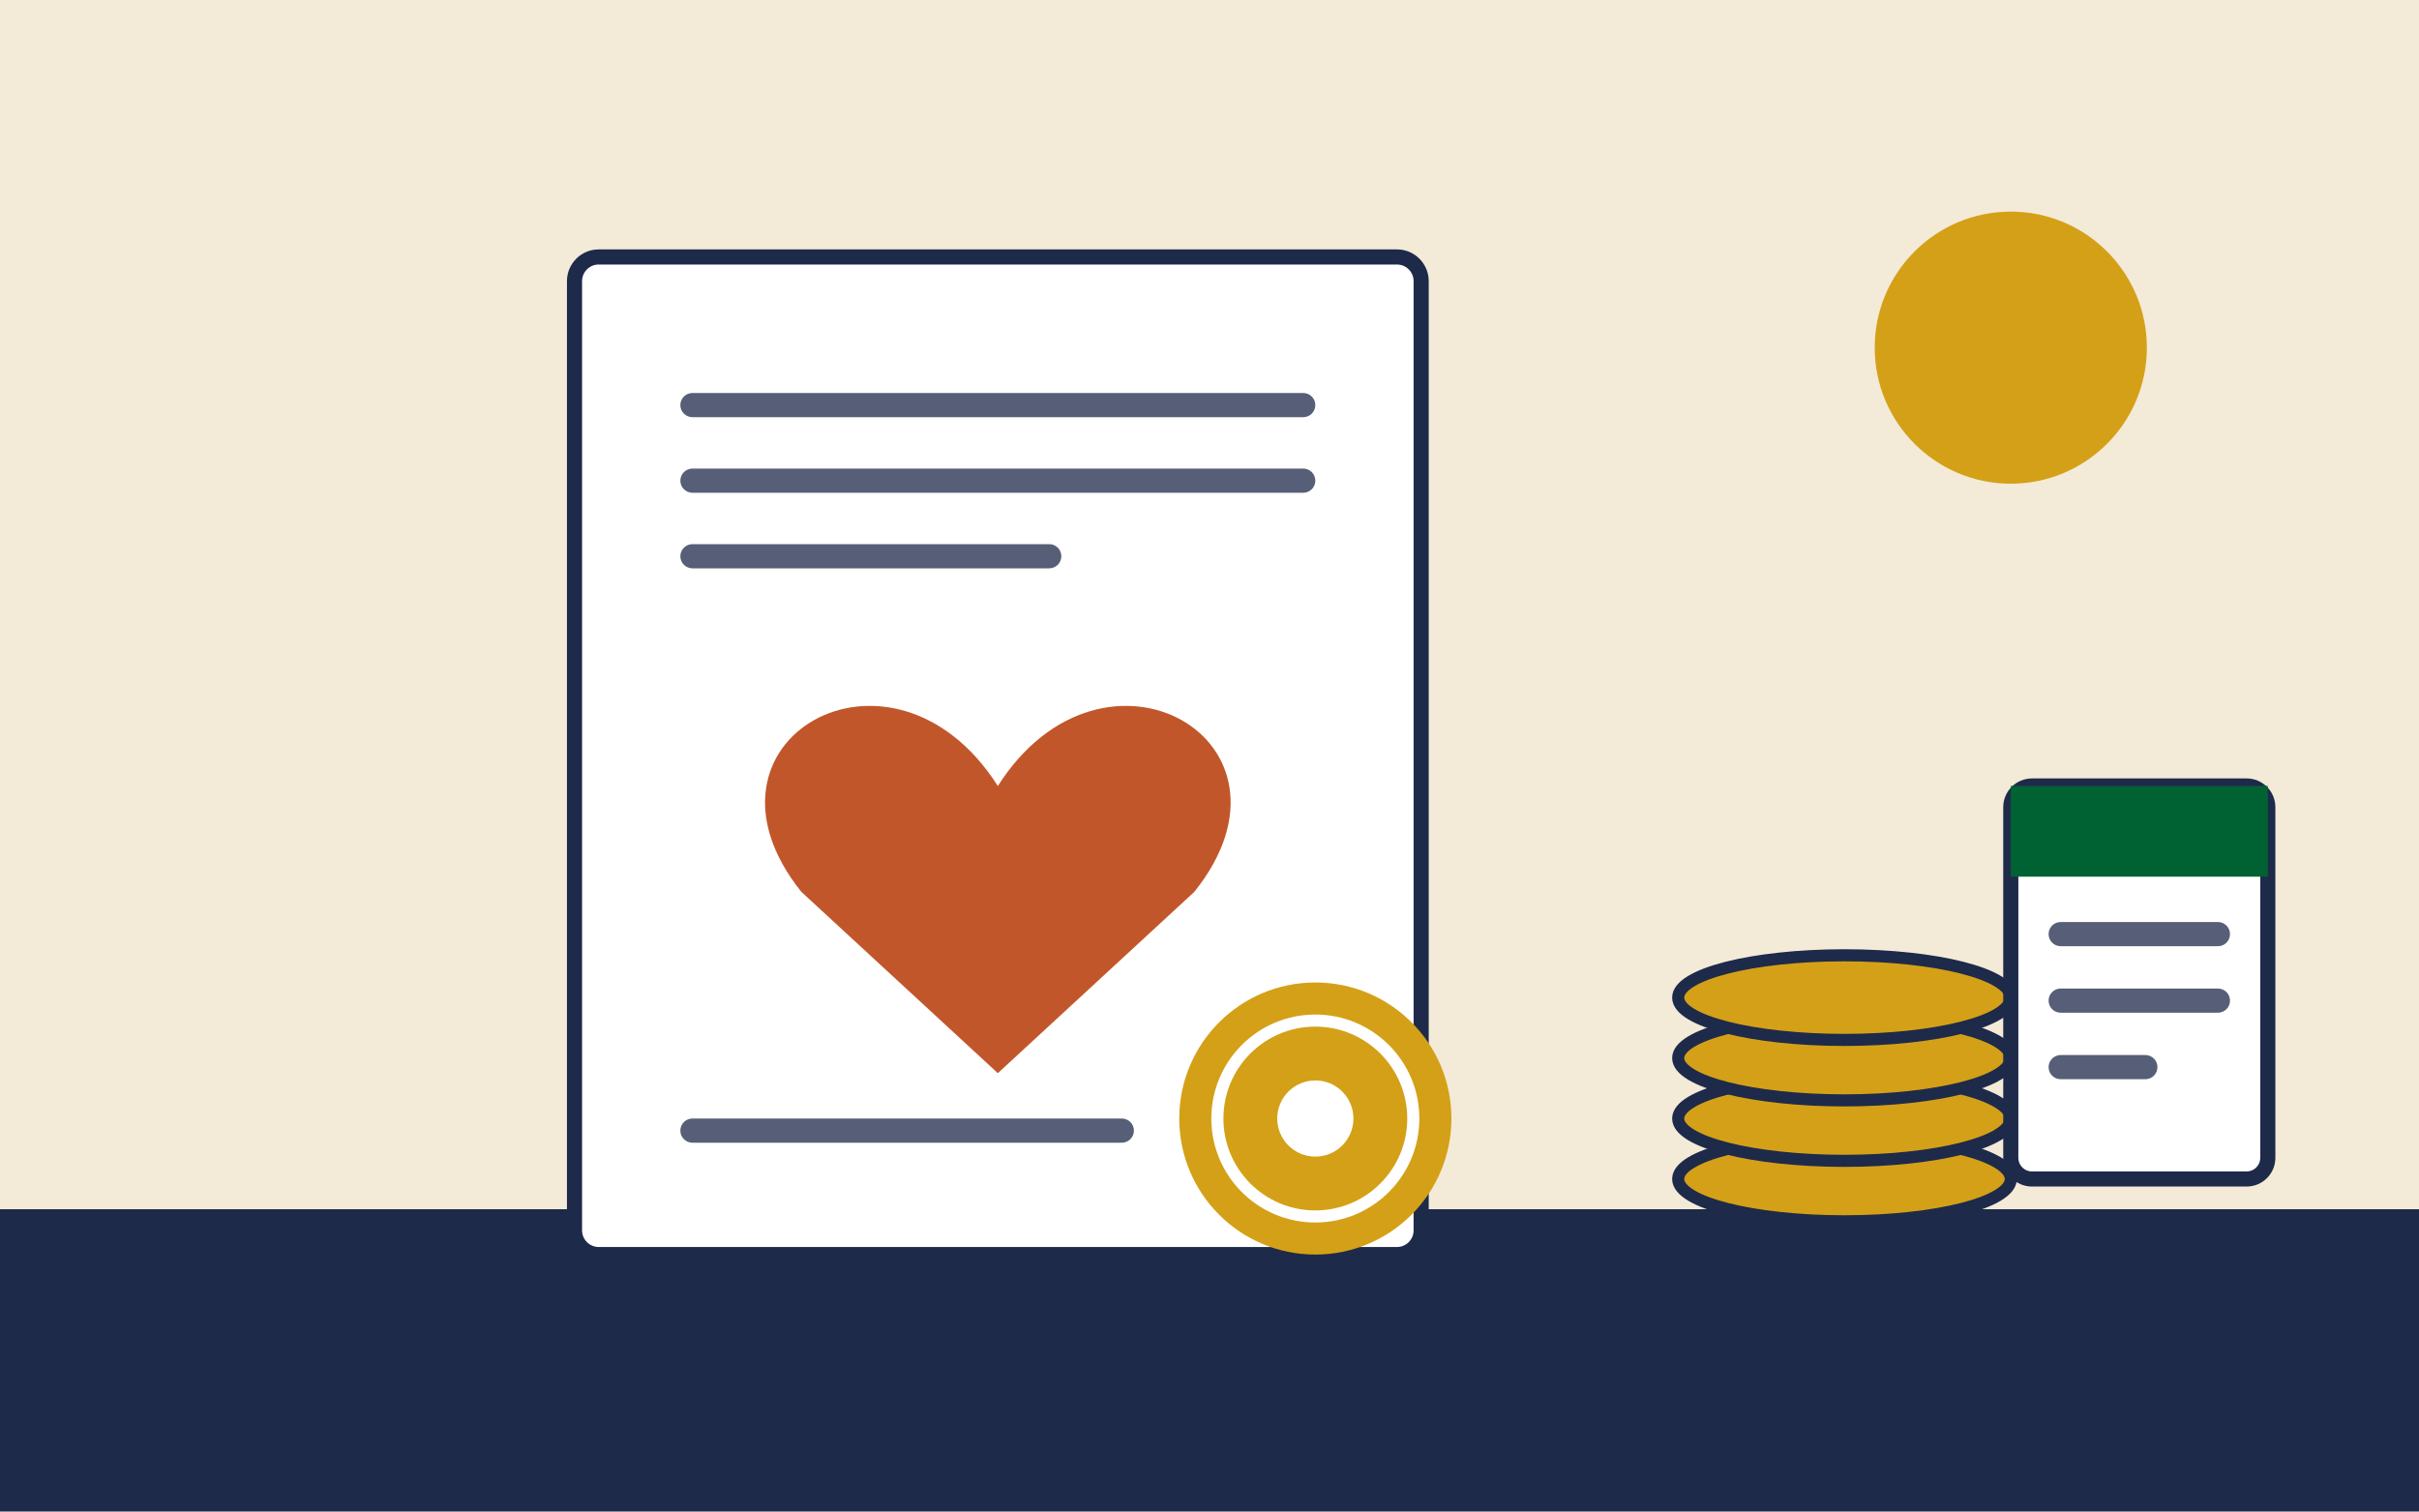
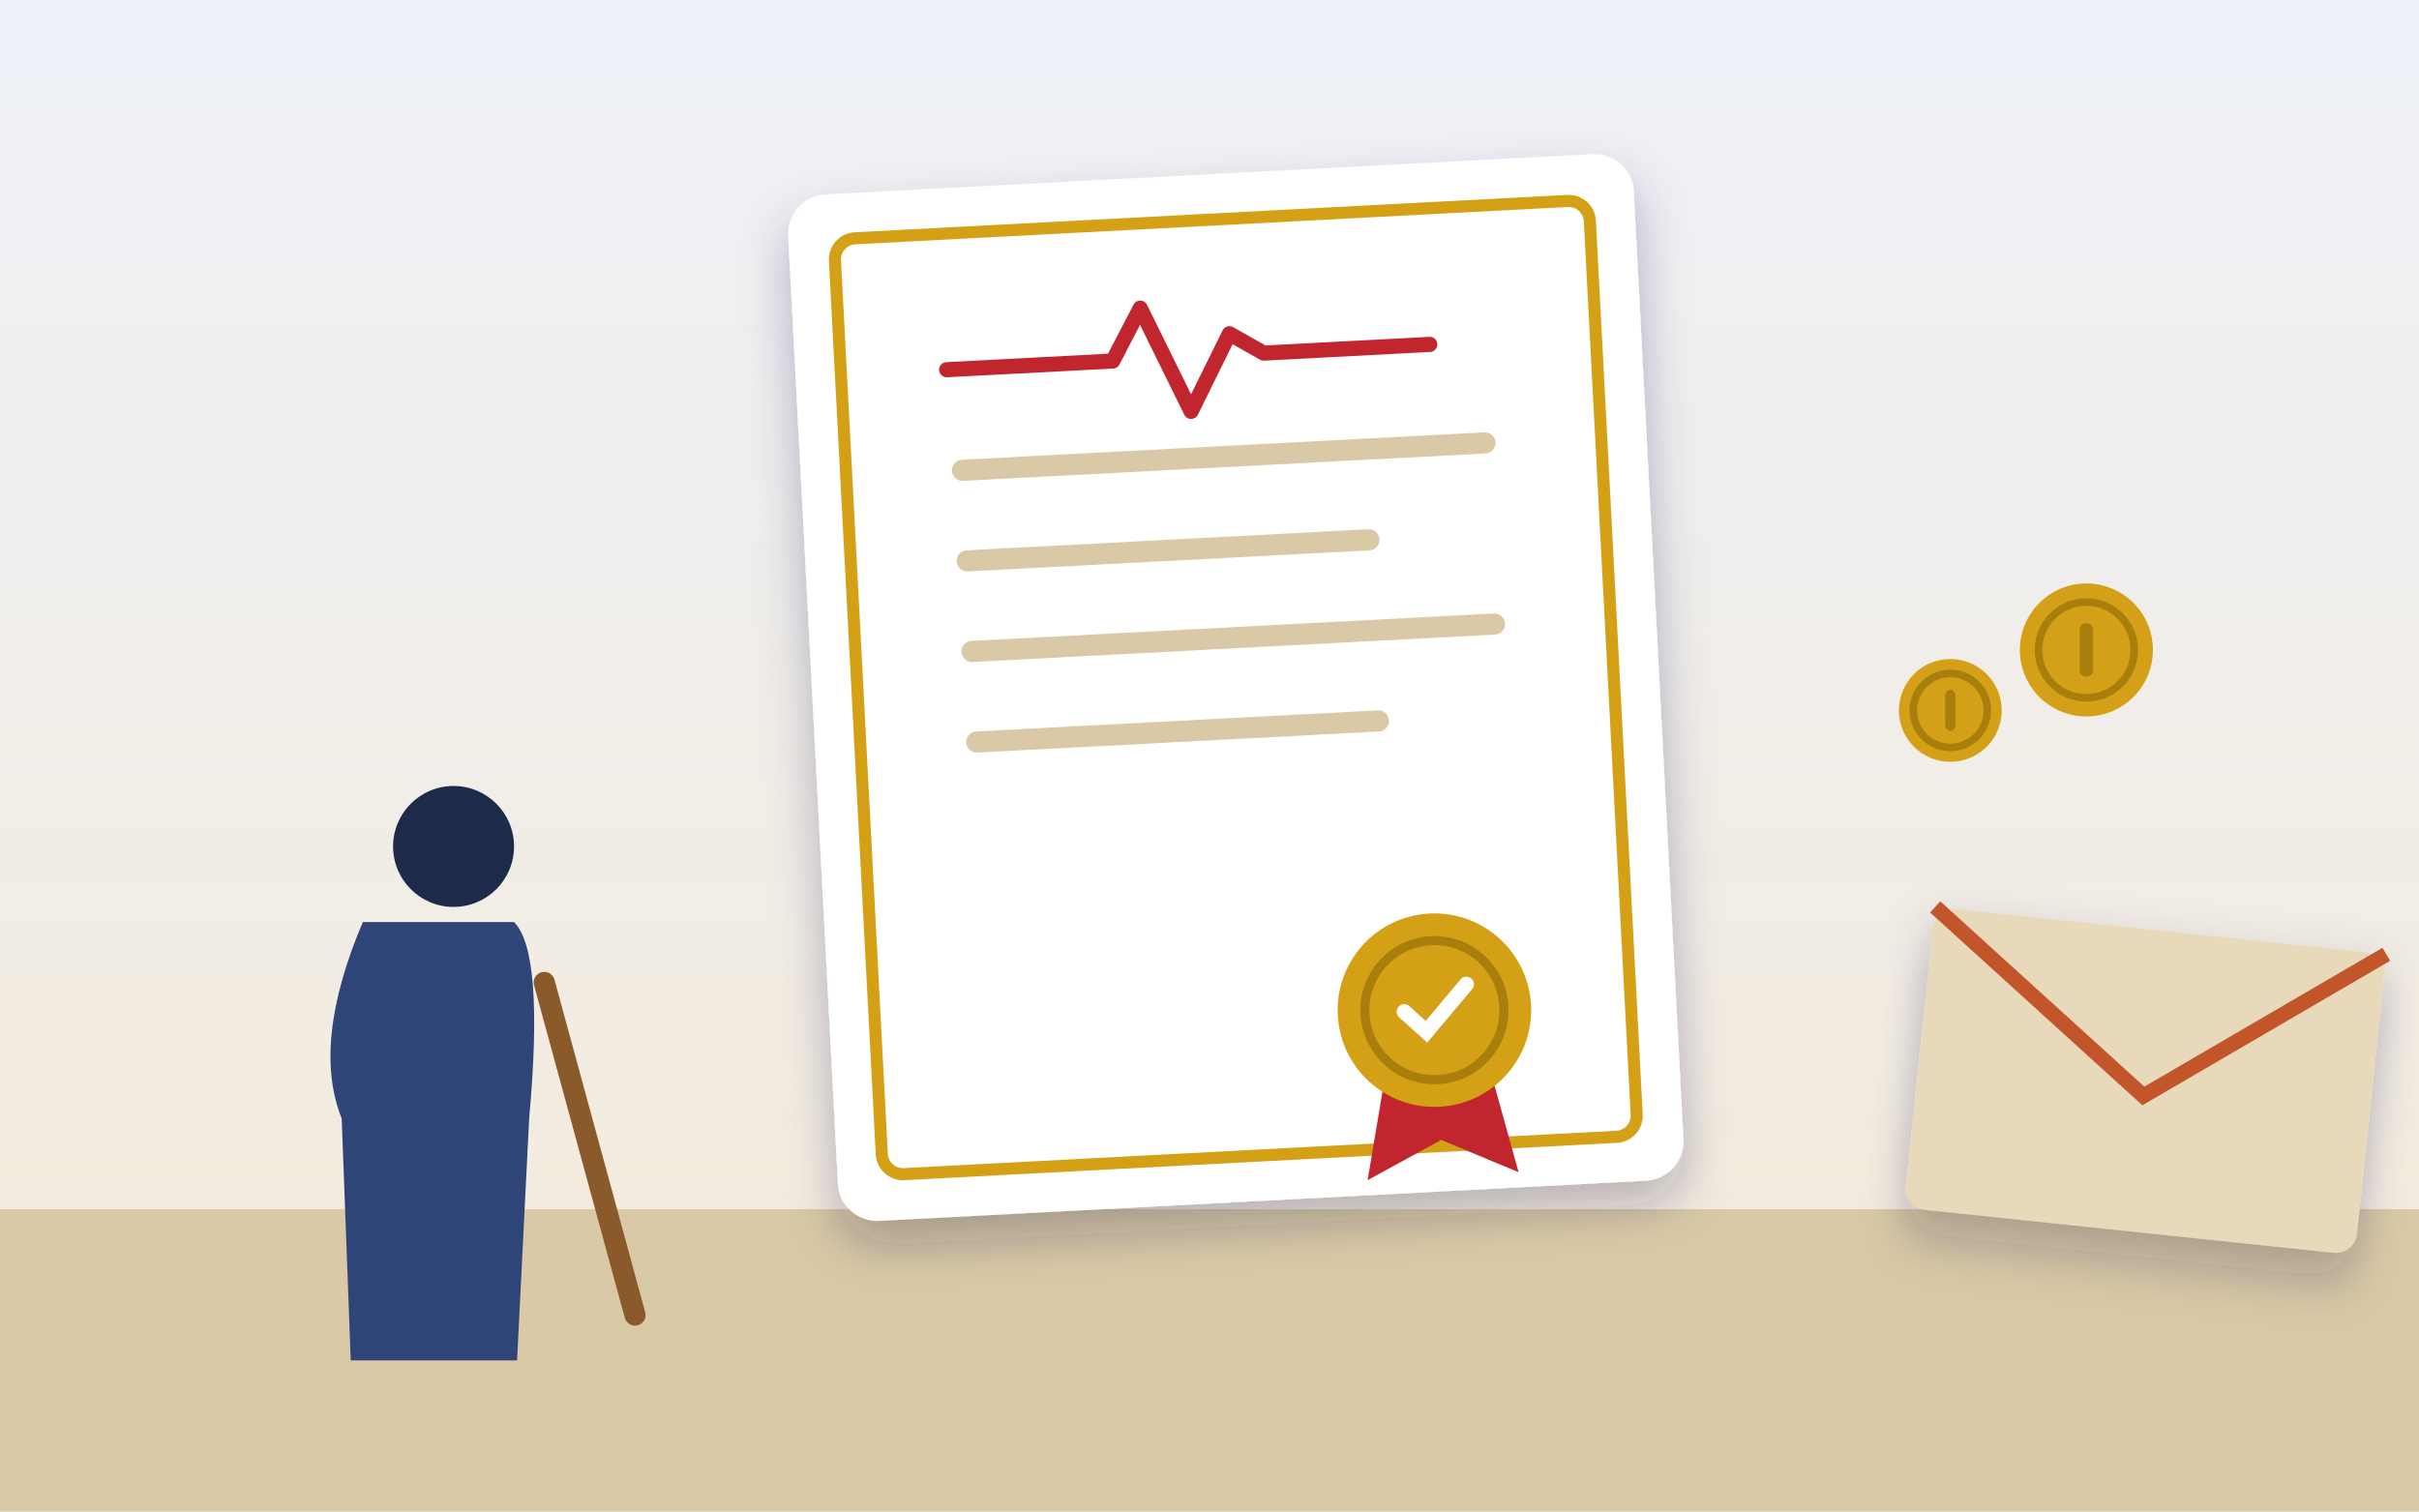
- <svg xmlns="http://www.w3.org/2000/svg" viewBox="0 0 1600 1000" width="1600" height="1000">
-   <rect width="1600" height="1000" fill="#f4ead8" />
-   <circle cx="1330" cy="230" r="90" fill="#d4a017" />
-   <rect y="800" width="1600" height="200" fill="#1e2a4a" />
-   <rect x="380" y="170" width="560" height="660" rx="16" fill="#ffffff" stroke="#1e2a4a" stroke-width="10" />
-   <rect x="450" y="260" width="420" height="16" rx="8" fill="#1e2a4a" opacity=".75" />
-   <rect x="450" y="310" width="420" height="16" rx="8" fill="#1e2a4a" opacity=".75" />
-   <rect x="450" y="360" width="252" height="16" rx="8" fill="#1e2a4a" opacity=".75" />
-   <path d="M660 520c-70-110-210-30-130 70l130 120 130-120c80-100-60-180-130-70z" fill="#c2562b" />
-   <rect x="450" y="740" width="300" height="16" rx="8" fill="#1e2a4a" opacity=".75" />
-   <circle cx="870" cy="740" r="90" fill="#d4a017" />
-   <circle cx="870" cy="740" r="64.8" fill="none" stroke="#ffffff" stroke-width="8" />
-   <circle cx="870" cy="740" r="25.2" fill="#ffffff" />
-   <g fill="#d4a017" stroke="#1e2a4a" stroke-width="8">
-     <ellipse cx="1220" cy="780" rx="110" ry="28" />
-     <ellipse cx="1220" cy="740" rx="110" ry="28" />
-     <ellipse cx="1220" cy="700" rx="110" ry="28" />
-     <ellipse cx="1220" cy="660" rx="110" ry="28" />
+ <svg xmlns="http://www.w3.org/2000/svg" viewBox="0 0 1600 1000" role="img">
+   <defs>
+     <linearGradient id="bg" x1="0" y1="0" x2="0" y2="1">
+       <stop offset="0" stop-color="#eef1f8" />
+       <stop offset="1" stop-color="#f4ead8" />
+     </linearGradient>
+     <filter id="sh" x="-20%" y="-20%" width="140%" height="150%">
+       <feDropShadow dx="0" dy="16" stdDeviation="16" flood-color="#1e2a4a" flood-opacity=".28" />
+     </filter>
+   </defs>
+   <rect width="1600" height="1000" fill="url(#bg)" />
+   <rect y="800" width="1600" height="200" fill="#d9c9a6" />
+   <g filter="url(#sh)" transform="translate(520 130) rotate(-3)">
+     <rect width="560" height="680" rx="26" fill="#fff" />
+     <rect x="30" y="30" width="500" height="620" rx="14" fill="none" stroke="#d4a017" stroke-width="8" />
+     <rect x="100" y="180" width="360" height="14" rx="7" fill="#d9c9a6" />
+     <rect x="100" y="240" width="280" height="14" rx="7" fill="#d9c9a6" />
+     <rect x="100" y="300" width="360" height="14" rx="7" fill="#d9c9a6" />
+     <rect x="100" y="360" width="280" height="14" rx="7" fill="#d9c9a6" />
+     <path d="M100 120 h110 l20 -34 l30 70 l28 -50 l22 14 h110" fill="none" stroke="#c1272d" stroke-width="10" stroke-linecap="round" stroke-linejoin="round" />
+     <g transform="translate(400 560)">
+       <path d="M-30 20 l-20 90 l50 -24 l50 24 l-20 -90z" fill="#c1272d" />
+       <circle r="64" fill="#d4a017" />
+       <circle r="46" fill="none" stroke="#a87f0c" stroke-width="6" />
+       <path d="M-20 0 l14 14 l28 -30" fill="none" stroke="#fff" stroke-width="10" stroke-linecap="round" />
+     </g>
  </g>
-   <rect x="1330" y="520" width="170" height="260" rx="14" fill="#ffffff" stroke="#1e2a4a" stroke-width="10" />
-   <rect x="1330" y="520" width="170" height="60" fill="#006233" />
-   <rect x="1355" y="610" width="120" height="16" rx="8" fill="#1e2a4a" opacity=".75" />
-   <rect x="1355" y="654" width="120" height="16" rx="8" fill="#1e2a4a" opacity=".75" />
-   <rect x="1355" y="698" width="72" height="16" rx="8" fill="#1e2a4a" opacity=".75" />
+   <g transform="translate(300 800)">
+     <circle cy="-240" r="40" fill="#1e2a4a" />
+     <path d="M-60 -190 h100 q20 20 10 130 l-8 160 h-110 l-6 -160 q-20 -50 14 -130z" fill="#2f4577" />
+     <path d="M60 -150 l60 220" stroke="#8a5a2b" stroke-width="14" stroke-linecap="round" />
+   </g>
+   <g transform="translate(1280 600) rotate(6)" filter="url(#sh)">
+     <rect width="300" height="200" rx="14" fill="#e8d9bb" />
+     <path d="M0 0 l150 110 l150 -110" fill="none" stroke="#c2562b" stroke-width="10" />
+   </g>
+   <g transform="translate(1380 430)">
+     <circle r="44" fill="#d4a017" />
+     <circle r="31.68" fill="none" stroke="#a87f0c" stroke-width="5" />
+     <rect x="-4.4" y="-17.6" width="8.8" height="35.2" rx="4" fill="#a87f0c" />
+   </g>
+   <g transform="translate(1290 470)">
+     <circle r="34" fill="#d4a017" />
+     <circle r="24.48" fill="none" stroke="#a87f0c" stroke-width="5" />
+     <rect x="-3.4" y="-13.6" width="6.8" height="27.2" rx="4" fill="#a87f0c" />
+   </g>
</svg>
